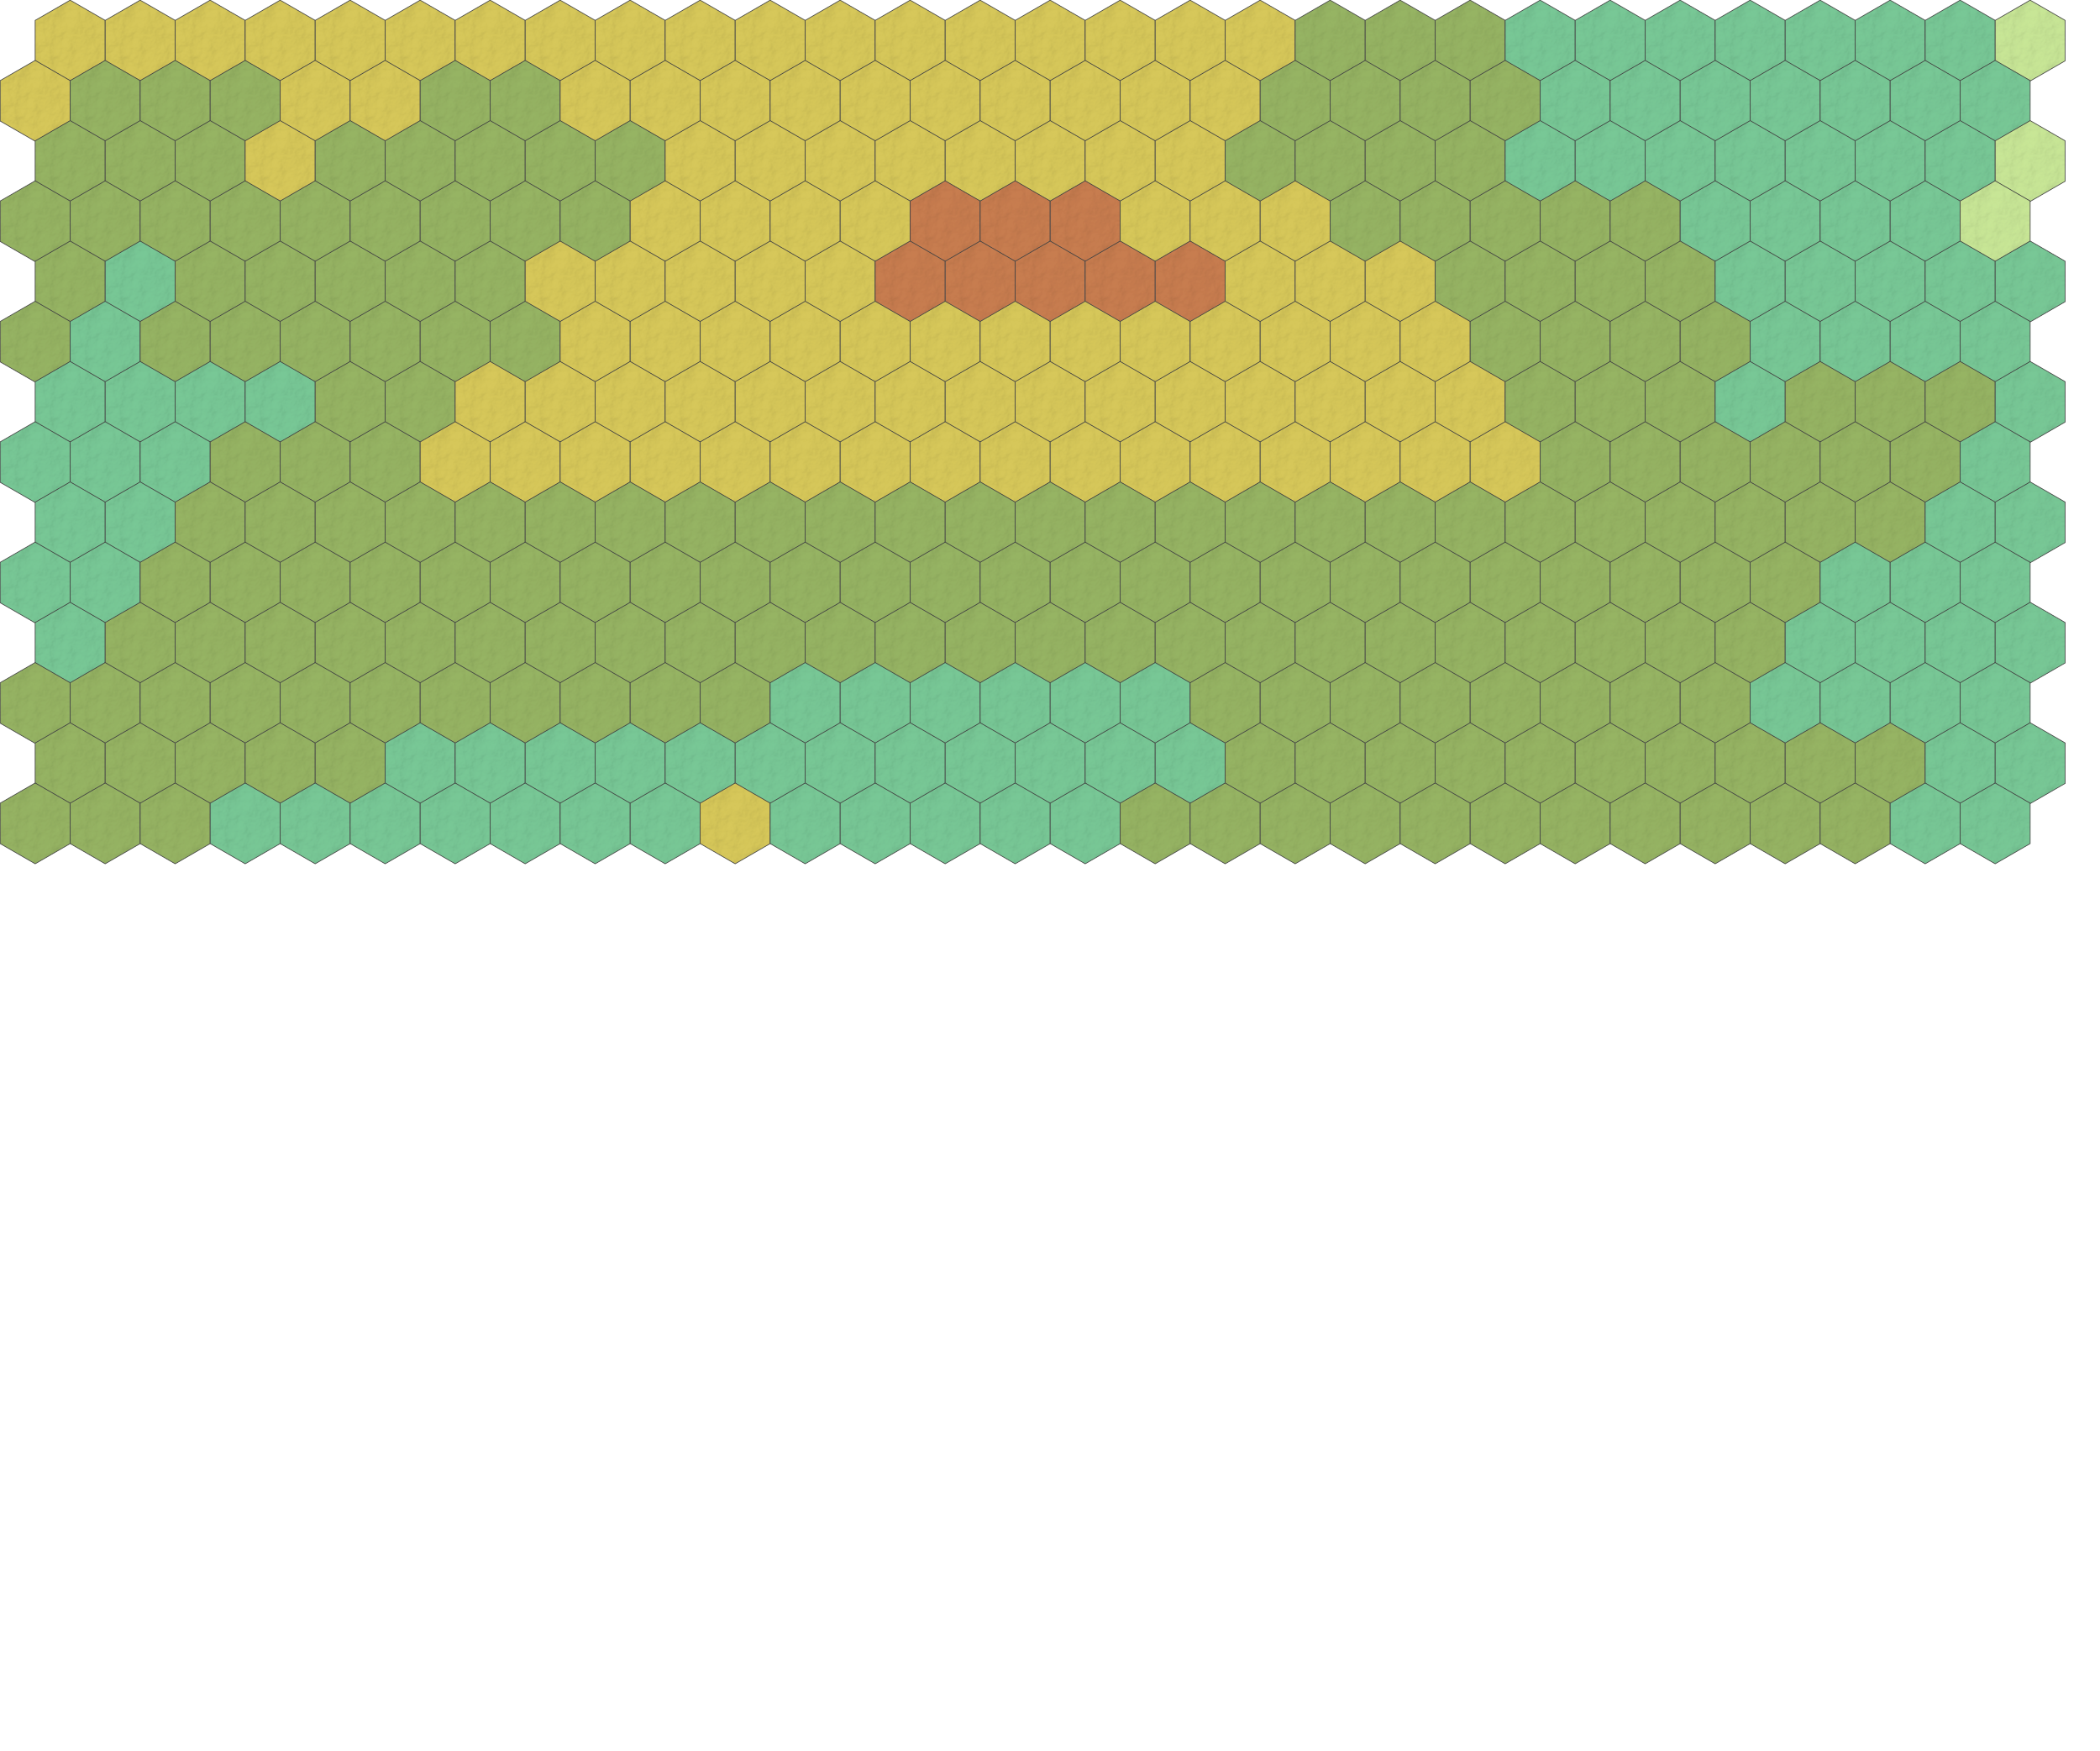
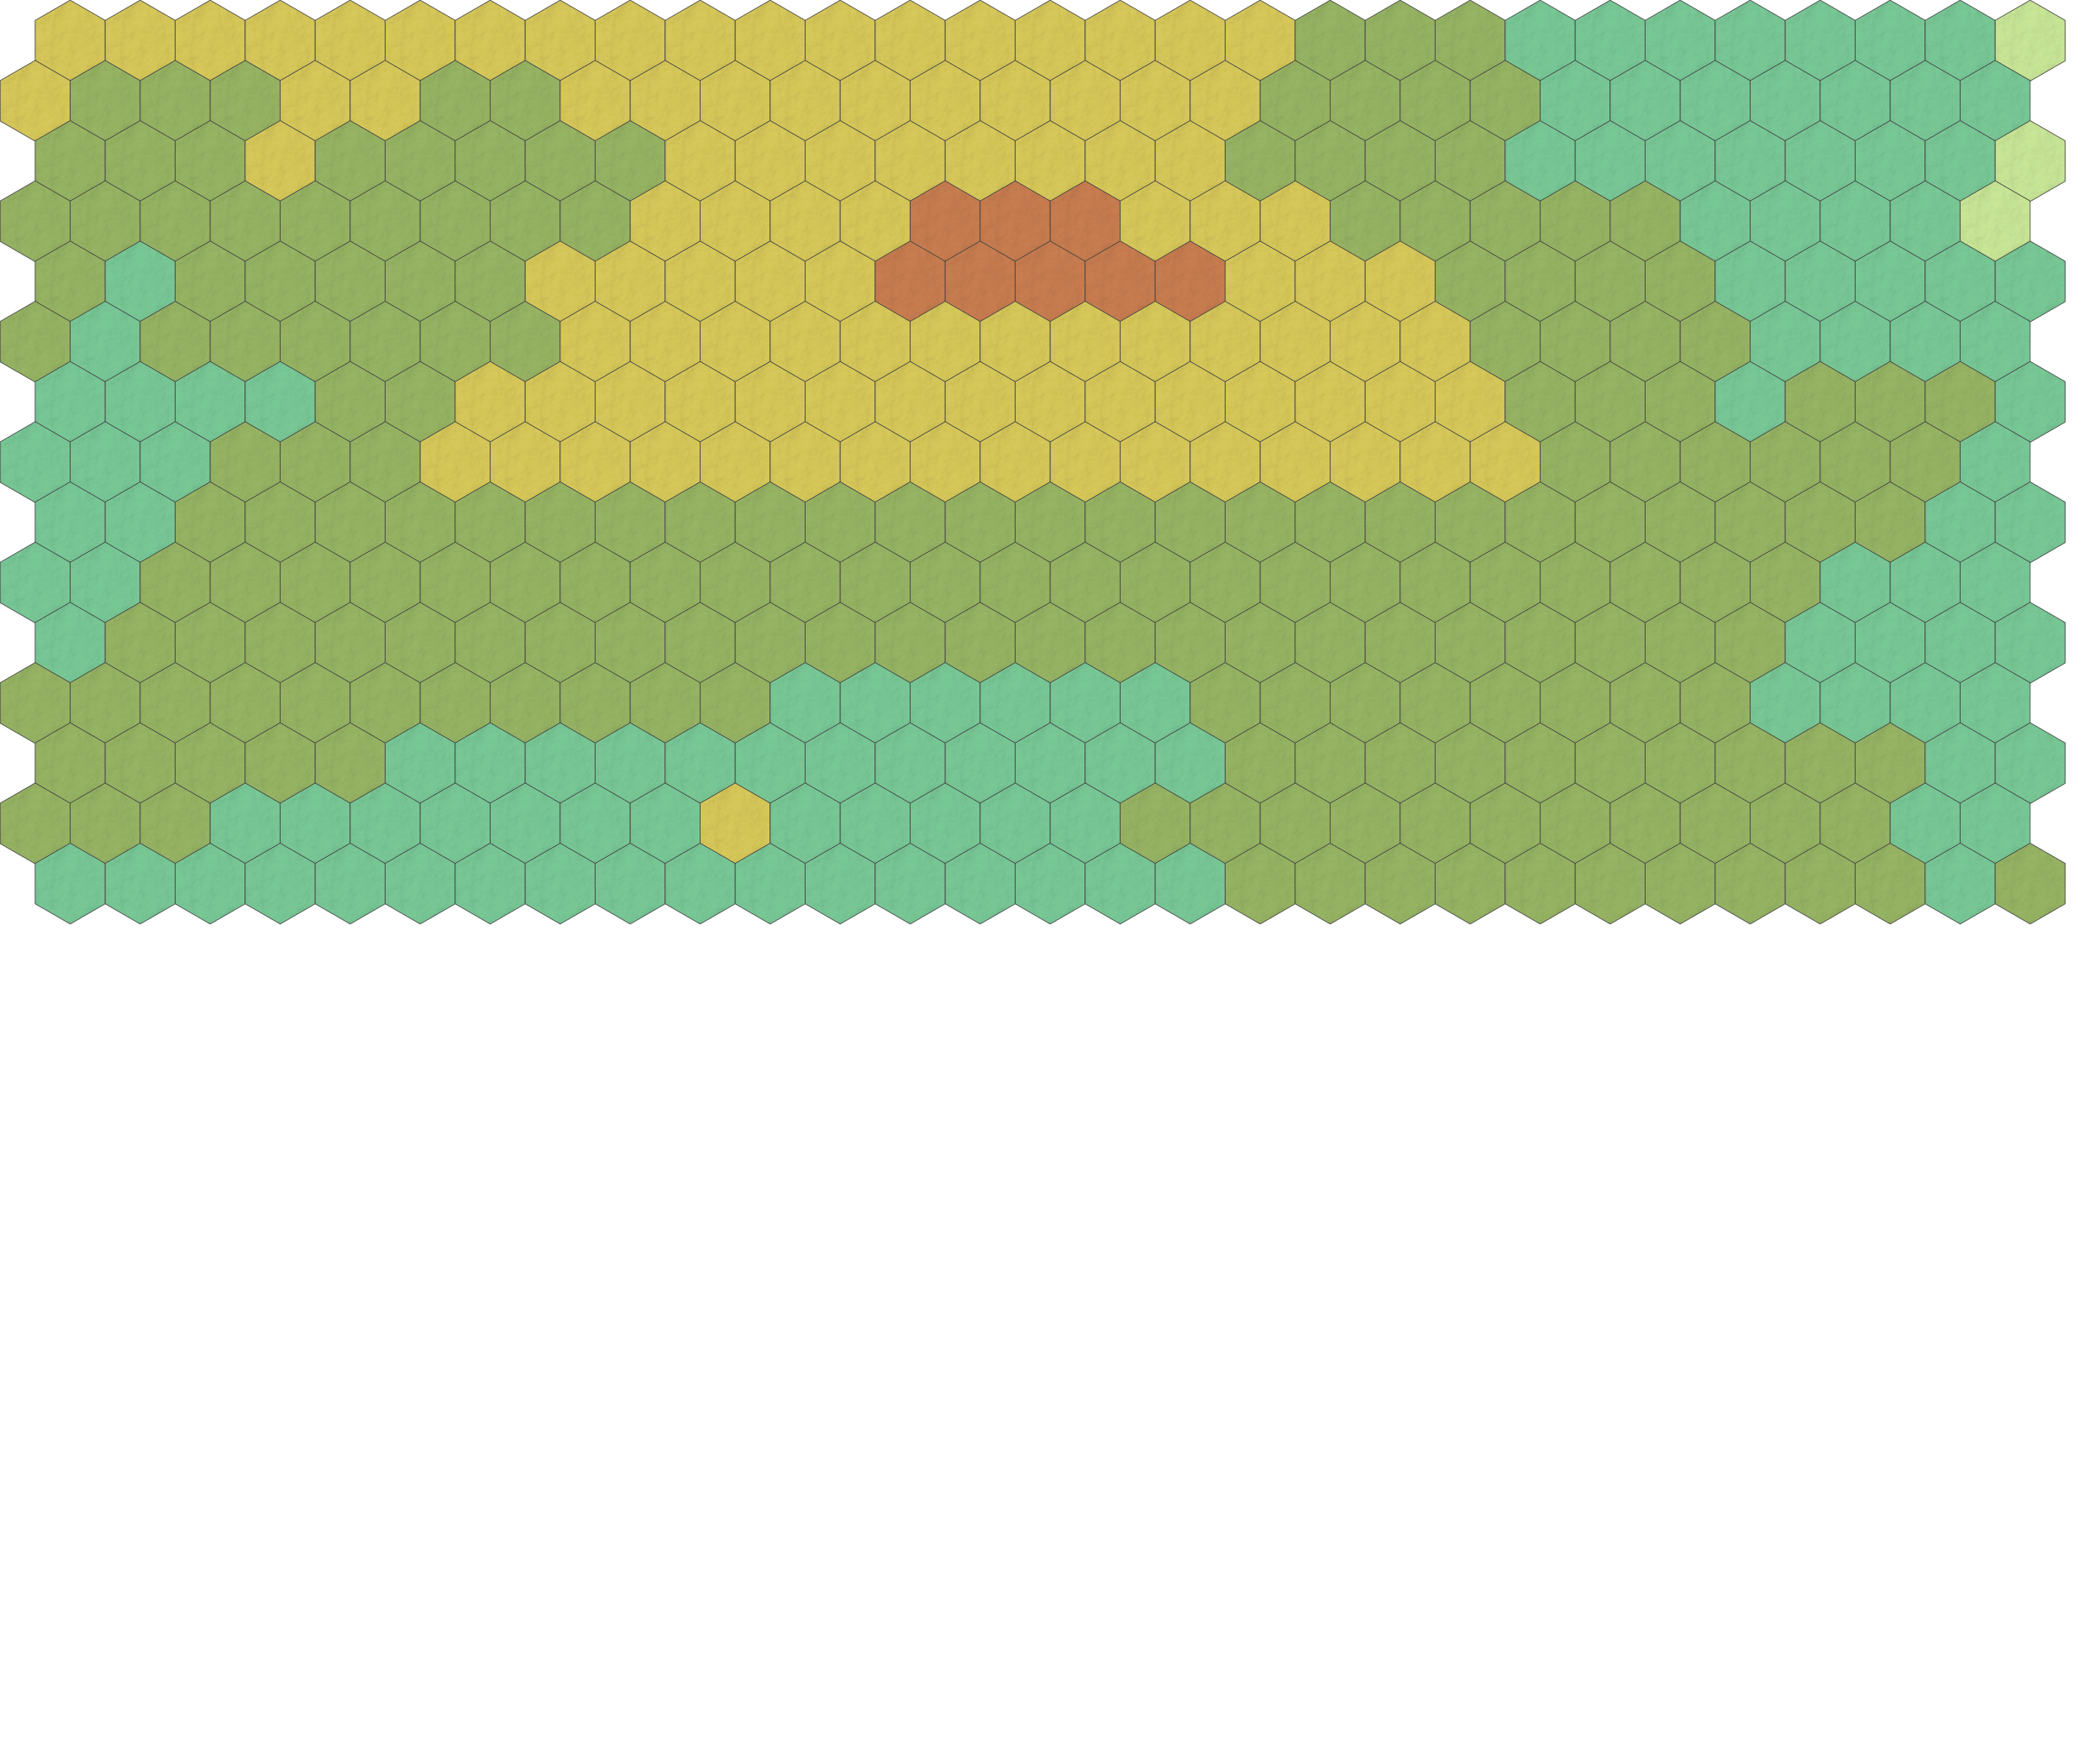
<svg xmlns="http://www.w3.org/2000/svg" xmlns:xlink="http://www.w3.org/1999/xlink" viewBox="0 0 3000 2500">
  <defs>
    <filter id="paper">
      <feTurbulence type="fractalNoise" baseFrequency="0.04" result="noise" numOctaves="5" />
      <feDiffuseLighting in="noise" surfaceScale="2" result="texture">
        <feDistantLight azimuth="45" elevation="75" />
      </feDiffuseLighting>
      <feComposite in="SourceGraphic" in2="texture" operator="arithmetic" k1="1" k2="0" k3="0" k4="0" />
    </filter>
    <polygon id="level5" filter="url(#paper)" fill="rgb(200,125,80)" stroke="#444444" points="50.24,0.25 100.23,29.112 100.23,86.835 50.24,115.697 0.25,86.835 0.25,29.112 50.24,0.25" />
    <polygon id="level4" filter="url(#paper)" fill="rgb(215,200,90)" stroke="#444444" points="50.24,0.25 100.23,29.112 100.23,86.835 50.24,115.697 0.25,86.835 0.25,29.112 50.24,0.25" />
    <polygon id="level3" filter="url(#paper)" fill="rgb(150,180,100)" stroke="#444444" points="50.24,0.25 100.23,29.112 100.23,86.835 50.24,115.697 0.25,86.835 0.25,29.112 50.24,0.25" />
    <polygon id="level2" filter="url(#paper)" fill="rgb(120,200,150)" stroke="#444444" points="50.24,0.25 100.23,29.112 100.23,86.835 50.24,115.697 0.25,86.835 0.25,29.112 50.24,0.25" />
    <polygon id="level1" filter="url(#paper)" fill="rgb(200,230,150)" stroke="#444444" points="50.24,0.25 100.23,29.112 100.23,86.835 50.24,115.697 0.25,86.835 0.25,29.112 50.24,0.25" />
  </defs>
  <g id="row1">
    <use id="0129" xlink:href="#level4" transform="translate(50)" />
    <use id="0128" xlink:href="#level4" transform="translate(150)" />
    <use id="0127" xlink:href="#level4" transform="translate(250)" />
    <use id="0126" xlink:href="#level4" transform="translate(350)" />
    <use id="0125" xlink:href="#level4" transform="translate(450)" />
    <use id="0124" xlink:href="#level4" transform="translate(550)" />
    <use id="0123" xlink:href="#level4" transform="translate(650)" />
    <use id="0122" xlink:href="#level4" transform="translate(750)" />
    <use id="0121" xlink:href="#level4" transform="translate(850)" />
    <use id="0120" xlink:href="#level4" transform="translate(950)" />
    <use id="0119" xlink:href="#level4" transform="translate(1050)" />
    <use id="0118" xlink:href="#level4" transform="translate(1150)" />
    <use id="0117" xlink:href="#level4" transform="translate(1250)" />
    <use id="0116" xlink:href="#level4" transform="translate(1350)" />
    <use id="0115" xlink:href="#level4" transform="translate(1450)" />
    <use id="0114" xlink:href="#level4" transform="translate(1550)" />
    <use id="0113" xlink:href="#level4" transform="translate(1650)" />
    <use id="0112" xlink:href="#level4" transform="translate(1750)" />
    <use id="0111" xlink:href="#level3" transform="translate(1850)" />
    <use id="0110" xlink:href="#level3" transform="translate(1950)" />
    <use id="0109" xlink:href="#level3" transform="translate(2050)" />
    <use id="0108" xlink:href="#level2" transform="translate(2150)" />
    <use id="0107" xlink:href="#level2" transform="translate(2250)" />
    <use id="0106" xlink:href="#level2" transform="translate(2350)" />
    <use id="0105" xlink:href="#level2" transform="translate(2450)" />
    <use id="0104" xlink:href="#level2" transform="translate(2550)" />
    <use id="0103" xlink:href="#level2" transform="translate(2650)" />
    <use id="0102" xlink:href="#level2" transform="translate(2750)" />
    <use id="0101" xlink:href="#level1" transform="translate(2850)" />
  </g>
  <g id="row2" transform="translate(0,86)">
    <use id="0229" xlink:href="#level4" />
    <use id="0228" xlink:href="#level3" transform="translate(100)" />
    <use id="0227" xlink:href="#level3" transform="translate(200)" />
    <use id="0226" xlink:href="#level3" transform="translate(300)" />
    <use id="0225" xlink:href="#level4" transform="translate(400)" />
    <use id="0224" xlink:href="#level4" transform="translate(500)" />
    <use id="0223" xlink:href="#level3" transform="translate(600)" />
    <use id="0222" xlink:href="#level3" transform="translate(700)" />
    <use id="0221" xlink:href="#level4" transform="translate(800)" />
    <use id="0220" xlink:href="#level4" transform="translate(900)" />
    <use id="0219" xlink:href="#level4" transform="translate(1000)" />
    <use id="0218" xlink:href="#level4" transform="translate(1100)" />
    <use id="0217" xlink:href="#level4" transform="translate(1200)" />
    <use id="0216" xlink:href="#level4" transform="translate(1300)" />
    <use id="0215" xlink:href="#level4" transform="translate(1400)" />
    <use id="0214" xlink:href="#level4" transform="translate(1500)" />
    <use id="0213" xlink:href="#level4" transform="translate(1600)" />
    <use id="0212" xlink:href="#level4" transform="translate(1700)" />
    <use id="0211" xlink:href="#level3" transform="translate(1800)" />
    <use id="0210" xlink:href="#level3" transform="translate(1900)" />
    <use id="0209" xlink:href="#level3" transform="translate(2000)" />
    <use id="0208" xlink:href="#level3" transform="translate(2100)" />
    <use id="0207" xlink:href="#level2" transform="translate(2200)" />
    <use id="0206" xlink:href="#level2" transform="translate(2300)" />
    <use id="0205" xlink:href="#level2" transform="translate(2400)" />
    <use id="0204" xlink:href="#level2" transform="translate(2500)" />
    <use id="0203" xlink:href="#level2" transform="translate(2600)" />
    <use id="0202" xlink:href="#level2" transform="translate(2700)" />
    <use id="0201" xlink:href="#level2" transform="translate(2800)" />
  </g>
  <g id="row3" transform="translate(0,172)">
    <use id="0329" xlink:href="#level3" transform="translate(50)" />
    <use id="0328" xlink:href="#level3" transform="translate(150)" />
    <use id="0327" xlink:href="#level3" transform="translate(250)" />
    <use id="0326" xlink:href="#level4" transform="translate(350)" />
    <use id="0325" xlink:href="#level3" transform="translate(450)" />
    <use id="0324" xlink:href="#level3" transform="translate(550)" />
    <use id="0323" xlink:href="#level3" transform="translate(650)" />
    <use id="0322" xlink:href="#level3" transform="translate(750)" />
    <use id="0321" xlink:href="#level3" transform="translate(850)" />
    <use id="0320" xlink:href="#level4" transform="translate(950)" />
    <use id="0319" xlink:href="#level4" transform="translate(1050)" />
    <use id="0318" xlink:href="#level4" transform="translate(1150)" />
    <use id="0317" xlink:href="#level4" transform="translate(1250)" />
    <use id="0316" xlink:href="#level4" transform="translate(1350)" />
    <use id="0315" xlink:href="#level4" transform="translate(1450)" />
    <use id="0314" xlink:href="#level4" transform="translate(1550)" />
    <use id="0313" xlink:href="#level4" transform="translate(1650)" />
    <use id="0312" xlink:href="#level3" transform="translate(1750)" />
    <use id="0311" xlink:href="#level3" transform="translate(1850)" />
    <use id="0310" xlink:href="#level3" transform="translate(1950)" />
    <use id="0309" xlink:href="#level3" transform="translate(2050)" />
    <use id="0308" xlink:href="#level2" transform="translate(2150)" />
    <use id="0307" xlink:href="#level2" transform="translate(2250)" />
    <use id="0306" xlink:href="#level2" transform="translate(2350)" />
    <use id="0305" xlink:href="#level2" transform="translate(2450)" />
    <use id="0304" xlink:href="#level2" transform="translate(2550)" />
    <use id="0303" xlink:href="#level2" transform="translate(2650)" />
    <use id="0302" xlink:href="#level2" transform="translate(2750)" />
    <use id="0301" xlink:href="#level1" transform="translate(2850)" />
  </g>
  <g id="row4" transform="translate(0,258)">
    <use id="0429" xlink:href="#level3" />
    <use id="0428" xlink:href="#level3" transform="translate(100)" />
    <use id="0427" xlink:href="#level3" transform="translate(200)" />
    <use id="0426" xlink:href="#level3" transform="translate(300)" />
    <use id="0425" xlink:href="#level3" transform="translate(400)" />
    <use id="0424" xlink:href="#level3" transform="translate(500)" />
    <use id="0423" xlink:href="#level3" transform="translate(600)" />
    <use id="0422" xlink:href="#level3" transform="translate(700)" />
    <use id="0421" xlink:href="#level3" transform="translate(800)" />
    <use id="0420" xlink:href="#level4" transform="translate(900)" />
    <use id="0419" xlink:href="#level4" transform="translate(1000)" />
    <use id="0418" xlink:href="#level4" transform="translate(1100)" />
    <use id="0417" xlink:href="#level4" transform="translate(1200)" />
    <use id="0416" xlink:href="#level5" transform="translate(1300)" />
    <use id="0415" xlink:href="#level5" transform="translate(1400)" />
    <use id="0414" xlink:href="#level5" transform="translate(1500)" />
    <use id="0413" xlink:href="#level4" transform="translate(1600)" />
    <use id="0412" xlink:href="#level4" transform="translate(1700)" />
    <use id="0411" xlink:href="#level4" transform="translate(1800)" />
    <use id="0410" xlink:href="#level3" transform="translate(1900)" />
    <use id="0409" xlink:href="#level3" transform="translate(2000)" />
    <use id="0408" xlink:href="#level3" transform="translate(2100)" />
    <use id="0407" xlink:href="#level3" transform="translate(2200)" />
    <use id="0406" xlink:href="#level3" transform="translate(2300)" />
    <use id="0405" xlink:href="#level2" transform="translate(2400)" />
    <use id="0404" xlink:href="#level2" transform="translate(2500)" />
    <use id="0403" xlink:href="#level2" transform="translate(2600)" />
    <use id="0402" xlink:href="#level2" transform="translate(2700)" />
    <use id="0401" xlink:href="#level1" transform="translate(2800)" />
  </g>
  <g id="row5" transform="translate(0,344)">
    <use id="0529" xlink:href="#level3" transform="translate(50)" />
    <use id="0528" xlink:href="#level2" transform="translate(150)" />
    <use id="0527" xlink:href="#level3" transform="translate(250)" />
    <use id="0526" xlink:href="#level3" transform="translate(350)" />
    <use id="0525" xlink:href="#level3" transform="translate(450)" />
    <use id="0524" xlink:href="#level3" transform="translate(550)" />
    <use id="0523" xlink:href="#level3" transform="translate(650)" />
    <use id="0522" xlink:href="#level4" transform="translate(750)" />
    <use id="0521" xlink:href="#level4" transform="translate(850)" />
    <use id="0520" xlink:href="#level4" transform="translate(950)" />
    <use id="0519" xlink:href="#level4" transform="translate(1050)" />
    <use id="0518" xlink:href="#level4" transform="translate(1150)" />
    <use id="0517" xlink:href="#level5" transform="translate(1250)" />
    <use id="0516" xlink:href="#level5" transform="translate(1350)" />
    <use id="0515" xlink:href="#level5" transform="translate(1450)" />
    <use id="0514" xlink:href="#level5" transform="translate(1550)" />
    <use id="0513" xlink:href="#level5" transform="translate(1650)" />
    <use id="0512" xlink:href="#level4" transform="translate(1750)" />
    <use id="0511" xlink:href="#level4" transform="translate(1850)" />
    <use id="0510" xlink:href="#level4" transform="translate(1950)" />
    <use id="0509" xlink:href="#level3" transform="translate(2050)" />
    <use id="0508" xlink:href="#level3" transform="translate(2150)" />
    <use id="0507" xlink:href="#level3" transform="translate(2250)" />
    <use id="0506" xlink:href="#level3" transform="translate(2350)" />
    <use id="0505" xlink:href="#level2" transform="translate(2450)" />
    <use id="0504" xlink:href="#level2" transform="translate(2550)" />
    <use id="0503" xlink:href="#level2" transform="translate(2650)" />
    <use id="0502" xlink:href="#level2" transform="translate(2750)" />
    <use id="0501" xlink:href="#level2" transform="translate(2850)" />
  </g>
  <g id="row6" transform="translate(0,430)">
    <use id="0629" xlink:href="#level3" />
    <use id="0628" xlink:href="#level2" transform="translate(100)" />
    <use id="0627" xlink:href="#level3" transform="translate(200)" />
    <use id="0626" xlink:href="#level3" transform="translate(300)" />
    <use id="0625" xlink:href="#level3" transform="translate(400)" />
    <use id="0624" xlink:href="#level3" transform="translate(500)" />
    <use id="0623" xlink:href="#level3" transform="translate(600)" />
    <use id="0622" xlink:href="#level3" transform="translate(700)" />
    <use id="0621" xlink:href="#level4" transform="translate(800)" />
    <use id="0620" xlink:href="#level4" transform="translate(900)" />
    <use id="0619" xlink:href="#level4" transform="translate(1000)" />
    <use id="0618" xlink:href="#level4" transform="translate(1100)" />
    <use id="0617" xlink:href="#level4" transform="translate(1200)" />
    <use id="0616" xlink:href="#level4" transform="translate(1300)" />
    <use id="0615" xlink:href="#level4" transform="translate(1400)" />
    <use id="0614" xlink:href="#level4" transform="translate(1500)" />
    <use id="0613" xlink:href="#level4" transform="translate(1600)" />
    <use id="0612" xlink:href="#level4" transform="translate(1700)" />
    <use id="0611" xlink:href="#level4" transform="translate(1800)" />
    <use id="0610" xlink:href="#level4" transform="translate(1900)" />
    <use id="0609" xlink:href="#level4" transform="translate(2000)" />
    <use id="0608" xlink:href="#level3" transform="translate(2100)" />
    <use id="0607" xlink:href="#level3" transform="translate(2200)" />
    <use id="0606" xlink:href="#level3" transform="translate(2300)" />
    <use id="0605" xlink:href="#level3" transform="translate(2400)" />
    <use id="0604" xlink:href="#level2" transform="translate(2500)" />
    <use id="0603" xlink:href="#level2" transform="translate(2600)" />
    <use id="0602" xlink:href="#level2" transform="translate(2700)" />
    <use id="0601" xlink:href="#level2" transform="translate(2800)" />
  </g>
  <g id="row7" transform="translate(0,516)">
    <use id="0729" xlink:href="#level2" transform="translate(50)" />
    <use id="0728" xlink:href="#level2" transform="translate(150)" />
    <use id="0727" xlink:href="#level2" transform="translate(250)" />
    <use id="0726" xlink:href="#level2" transform="translate(350)" />
    <use id="0725" xlink:href="#level3" transform="translate(450)" />
    <use id="0724" xlink:href="#level3" transform="translate(550)" />
    <use id="0723" xlink:href="#level4" transform="translate(650)" />
    <use id="0722" xlink:href="#level4" transform="translate(750)" />
    <use id="0721" xlink:href="#level4" transform="translate(850)" />
    <use id="0720" xlink:href="#level4" transform="translate(950)" />
    <use id="0719" xlink:href="#level4" transform="translate(1050)" />
    <use id="0718" xlink:href="#level4" transform="translate(1150)" />
    <use id="0717" xlink:href="#level4" transform="translate(1250)" />
    <use id="0716" xlink:href="#level4" transform="translate(1350)" />
    <use id="0715" xlink:href="#level4" transform="translate(1450)" />
    <use id="0714" xlink:href="#level4" transform="translate(1550)" />
    <use id="0713" xlink:href="#level4" transform="translate(1650)" />
    <use id="0712" xlink:href="#level4" transform="translate(1750)" />
    <use id="0711" xlink:href="#level4" transform="translate(1850)" />
    <use id="0710" xlink:href="#level4" transform="translate(1950)" />
    <use id="0709" xlink:href="#level4" transform="translate(2050)" />
    <use id="0708" xlink:href="#level3" transform="translate(2150)" />
    <use id="0707" xlink:href="#level3" transform="translate(2250)" />
    <use id="0706" xlink:href="#level3" transform="translate(2350)" />
    <use id="0705" xlink:href="#level2" transform="translate(2450)" />
    <use id="0704" xlink:href="#level3" transform="translate(2550)" />
    <use id="0703" xlink:href="#level3" transform="translate(2650)" />
    <use id="0702" xlink:href="#level3" transform="translate(2750)" />
    <use id="0701" xlink:href="#level2" transform="translate(2850)" />
  </g>
  <g id="row8" transform="translate(0,602)">
    <use id="0829" xlink:href="#level2" />
    <use id="0828" xlink:href="#level2" transform="translate(100)" />
    <use id="0827" xlink:href="#level2" transform="translate(200)" />
    <use id="0826" xlink:href="#level3" transform="translate(300)" />
    <use id="0825" xlink:href="#level3" transform="translate(400)" />
    <use id="0824" xlink:href="#level3" transform="translate(500)" />
    <use id="0823" xlink:href="#level4" transform="translate(600)" />
    <use id="0822" xlink:href="#level4" transform="translate(700)" />
    <use id="0821" xlink:href="#level4" transform="translate(800)" />
    <use id="0820" xlink:href="#level4" transform="translate(900)" />
    <use id="0819" xlink:href="#level4" transform="translate(1000)" />
    <use id="0818" xlink:href="#level4" transform="translate(1100)" />
    <use id="0817" xlink:href="#level4" transform="translate(1200)" />
    <use id="0816" xlink:href="#level4" transform="translate(1300)" />
    <use id="0815" xlink:href="#level4" transform="translate(1400)" />
    <use id="0814" xlink:href="#level4" transform="translate(1500)" />
    <use id="0813" xlink:href="#level4" transform="translate(1600)" />
    <use id="0812" xlink:href="#level4" transform="translate(1700)" />
    <use id="0811" xlink:href="#level4" transform="translate(1800)" />
    <use id="0810" xlink:href="#level4" transform="translate(1900)" />
    <use id="0809" xlink:href="#level4" transform="translate(2000)" />
    <use id="0808" xlink:href="#level4" transform="translate(2100)" />
    <use id="0807" xlink:href="#level3" transform="translate(2200)" />
    <use id="0806" xlink:href="#level3" transform="translate(2300)" />
    <use id="0805" xlink:href="#level3" transform="translate(2400)" />
    <use id="0804" xlink:href="#level3" transform="translate(2500)" />
    <use id="0803" xlink:href="#level3" transform="translate(2600)" />
    <use id="0802" xlink:href="#level3" transform="translate(2700)" />
    <use id="0801" xlink:href="#level2" transform="translate(2800)" />
  </g>
  <g id="row9" transform="translate(0,688)">
    <use id="0929" xlink:href="#level2" transform="translate(50)" />
    <use id="0928" xlink:href="#level2" transform="translate(150)" />
    <use id="0927" xlink:href="#level3" transform="translate(250)" />
    <use id="0926" xlink:href="#level3" transform="translate(350)" />
    <use id="0925" xlink:href="#level3" transform="translate(450)" />
    <use id="0924" xlink:href="#level3" transform="translate(550)" />
    <use id="0923" xlink:href="#level3" transform="translate(650)" />
    <use id="0922" xlink:href="#level3" transform="translate(750)" />
    <use id="0921" xlink:href="#level3" transform="translate(850)" />
    <use id="0920" xlink:href="#level3" transform="translate(950)" />
    <use id="0919" xlink:href="#level3" transform="translate(1050)" />
    <use id="0918" xlink:href="#level3" transform="translate(1150)" />
    <use id="0917" xlink:href="#level3" transform="translate(1250)" />
    <use id="0916" xlink:href="#level3" transform="translate(1350)" />
    <use id="0915" xlink:href="#level3" transform="translate(1450)" />
    <use id="0914" xlink:href="#level3" transform="translate(1550)" />
    <use id="0913" xlink:href="#level3" transform="translate(1650)" />
    <use id="0912" xlink:href="#level3" transform="translate(1750)" />
    <use id="0911" xlink:href="#level3" transform="translate(1850)" />
    <use id="0910" xlink:href="#level3" transform="translate(1950)" />
    <use id="0909" xlink:href="#level3" transform="translate(2050)" />
    <use id="0908" xlink:href="#level3" transform="translate(2150)" />
    <use id="0907" xlink:href="#level3" transform="translate(2250)" />
    <use id="0906" xlink:href="#level3" transform="translate(2350)" />
    <use id="0905" xlink:href="#level3" transform="translate(2450)" />
    <use id="0904" xlink:href="#level3" transform="translate(2550)" />
    <use id="0903" xlink:href="#level3" transform="translate(2650)" />
    <use id="0902" xlink:href="#level2" transform="translate(2750)" />
    <use id="0901" xlink:href="#level2" transform="translate(2850)" />
  </g>
  <g id="row10" transform="translate(0,774)">
    <use id="1029" xlink:href="#level2" />
    <use id="1028" xlink:href="#level2" transform="translate(100)" />
    <use id="1027" xlink:href="#level3" transform="translate(200)" />
    <use id="1026" xlink:href="#level3" transform="translate(300)" />
    <use id="1025" xlink:href="#level3" transform="translate(400)" />
    <use id="1024" xlink:href="#level3" transform="translate(500)" />
    <use id="1023" xlink:href="#level3" transform="translate(600)" />
    <use id="1022" xlink:href="#level3" transform="translate(700)" />
    <use id="1021" xlink:href="#level3" transform="translate(800)" />
    <use id="1020" xlink:href="#level3" transform="translate(900)" />
    <use id="1019" xlink:href="#level3" transform="translate(1000)" />
    <use id="1018" xlink:href="#level3" transform="translate(1100)" />
    <use id="1017" xlink:href="#level3" transform="translate(1200)" />
    <use id="1016" xlink:href="#level3" transform="translate(1300)" />
    <use id="1015" xlink:href="#level3" transform="translate(1400)" />
    <use id="1014" xlink:href="#level3" transform="translate(1500)" />
    <use id="1013" xlink:href="#level3" transform="translate(1600)" />
    <use id="1012" xlink:href="#level3" transform="translate(1700)" />
    <use id="1011" xlink:href="#level3" transform="translate(1800)" />
    <use id="1010" xlink:href="#level3" transform="translate(1900)" />
    <use id="1009" xlink:href="#level3" transform="translate(2000)" />
    <use id="1008" xlink:href="#level3" transform="translate(2100)" />
    <use id="1007" xlink:href="#level3" transform="translate(2200)" />
    <use id="1006" xlink:href="#level3" transform="translate(2300)" />
    <use id="1005" xlink:href="#level3" transform="translate(2400)" />
    <use id="1004" xlink:href="#level3" transform="translate(2500)" />
    <use id="1003" xlink:href="#level2" transform="translate(2600)" />
    <use id="1002" xlink:href="#level2" transform="translate(2700)" />
    <use id="1001" xlink:href="#level2" transform="translate(2800)" />
  </g>
  <g id="row11" transform="translate(0,860)">
    <use id="1129" xlink:href="#level2" transform="translate(50)" />
    <use id="1128" xlink:href="#level3" transform="translate(150)" />
    <use id="1127" xlink:href="#level3" transform="translate(250)" />
    <use id="1126" xlink:href="#level3" transform="translate(350)" />
    <use id="1125" xlink:href="#level3" transform="translate(450)" />
    <use id="1124" xlink:href="#level3" transform="translate(550)" />
    <use id="1123" xlink:href="#level3" transform="translate(650)" />
    <use id="1122" xlink:href="#level3" transform="translate(750)" />
    <use id="1121" xlink:href="#level3" transform="translate(850)" />
    <use id="1120" xlink:href="#level3" transform="translate(950)" />
    <use id="1119" xlink:href="#level3" transform="translate(1050)" />
    <use id="1118" xlink:href="#level3" transform="translate(1150)" />
    <use id="1117" xlink:href="#level3" transform="translate(1250)" />
    <use id="1116" xlink:href="#level3" transform="translate(1350)" />
    <use id="1115" xlink:href="#level3" transform="translate(1450)" />
    <use id="1114" xlink:href="#level3" transform="translate(1550)" />
    <use id="1113" xlink:href="#level3" transform="translate(1650)" />
    <use id="1112" xlink:href="#level3" transform="translate(1750)" />
    <use id="1111" xlink:href="#level3" transform="translate(1850)" />
    <use id="1110" xlink:href="#level3" transform="translate(1950)" />
    <use id="1109" xlink:href="#level3" transform="translate(2050)" />
    <use id="1108" xlink:href="#level3" transform="translate(2150)" />
    <use id="1107" xlink:href="#level3" transform="translate(2250)" />
    <use id="1106" xlink:href="#level3" transform="translate(2350)" />
    <use id="1105" xlink:href="#level3" transform="translate(2450)" />
    <use id="1104" xlink:href="#level2" transform="translate(2550)" />
    <use id="1103" xlink:href="#level2" transform="translate(2650)" />
    <use id="1102" xlink:href="#level2" transform="translate(2750)" />
    <use id="1101" xlink:href="#level2" transform="translate(2850)" />
  </g>
  <g id="row12" transform="translate(0,946)">
    <use id="1229" xlink:href="#level3" />
    <use id="1228" xlink:href="#level3" transform="translate(100)" />
    <use id="1227" xlink:href="#level3" transform="translate(200)" />
    <use id="1226" xlink:href="#level3" transform="translate(300)" />
    <use id="1225" xlink:href="#level3" transform="translate(400)" />
    <use id="1224" xlink:href="#level3" transform="translate(500)" />
    <use id="1223" xlink:href="#level3" transform="translate(600)" />
    <use id="1222" xlink:href="#level3" transform="translate(700)" />
    <use id="1221" xlink:href="#level3" transform="translate(800)" />
    <use id="1220" xlink:href="#level3" transform="translate(900)" />
    <use id="1219" xlink:href="#level3" transform="translate(1000)" />
    <use id="1218" xlink:href="#level2" transform="translate(1100)" />
    <use id="1217" xlink:href="#level2" transform="translate(1200)" />
    <use id="1216" xlink:href="#level2" transform="translate(1300)" />
    <use id="1215" xlink:href="#level2" transform="translate(1400)" />
    <use id="1214" xlink:href="#level2" transform="translate(1500)" />
    <use id="1213" xlink:href="#level2" transform="translate(1600)" />
    <use id="1212" xlink:href="#level3" transform="translate(1700)" />
    <use id="1211" xlink:href="#level3" transform="translate(1800)" />
    <use id="1210" xlink:href="#level3" transform="translate(1900)" />
    <use id="1209" xlink:href="#level3" transform="translate(2000)" />
    <use id="1208" xlink:href="#level3" transform="translate(2100)" />
    <use id="1207" xlink:href="#level3" transform="translate(2200)" />
    <use id="1206" xlink:href="#level3" transform="translate(2300)" />
    <use id="1205" xlink:href="#level3" transform="translate(2400)" />
    <use id="1204" xlink:href="#level2" transform="translate(2500)" />
    <use id="1203" xlink:href="#level2" transform="translate(2600)" />
    <use id="1202" xlink:href="#level2" transform="translate(2700)" />
    <use id="1201" xlink:href="#level2" transform="translate(2800)" />
  </g>
  <g id="row13" transform="translate(0,1032)">
    <use id="1329" xlink:href="#level3" transform="translate(50)" />
    <use id="1328" xlink:href="#level3" transform="translate(150)" />
    <use id="1327" xlink:href="#level3" transform="translate(250)" />
    <use id="1326" xlink:href="#level3" transform="translate(350)" />
    <use id="1325" xlink:href="#level3" transform="translate(450)" />
    <use id="1324" xlink:href="#level2" transform="translate(550)" />
    <use id="1323" xlink:href="#level2" transform="translate(650)" />
    <use id="1322" xlink:href="#level2" transform="translate(750)" />
    <use id="1321" xlink:href="#level2" transform="translate(850)" />
    <use id="1320" xlink:href="#level2" transform="translate(950)" />
    <use id="1319" xlink:href="#level2" transform="translate(1050)" />
    <use id="1318" xlink:href="#level2" transform="translate(1150)" />
    <use id="1317" xlink:href="#level2" transform="translate(1250)" />
    <use id="1316" xlink:href="#level2" transform="translate(1350)" />
    <use id="1315" xlink:href="#level2" transform="translate(1450)" />
    <use id="1314" xlink:href="#level2" transform="translate(1550)" />
    <use id="1313" xlink:href="#level2" transform="translate(1650)" />
    <use id="1312" xlink:href="#level3" transform="translate(1750)" />
    <use id="1311" xlink:href="#level3" transform="translate(1850)" />
    <use id="1310" xlink:href="#level3" transform="translate(1950)" />
    <use id="1309" xlink:href="#level3" transform="translate(2050)" />
    <use id="1308" xlink:href="#level3" transform="translate(2150)" />
    <use id="1307" xlink:href="#level3" transform="translate(2250)" />
    <use id="1306" xlink:href="#level3" transform="translate(2350)" />
    <use id="1305" xlink:href="#level3" transform="translate(2450)" />
    <use id="1304" xlink:href="#level3" transform="translate(2550)" />
    <use id="1303" xlink:href="#level3" transform="translate(2650)" />
    <use id="1302" xlink:href="#level2" transform="translate(2750)" />
    <use id="1301" xlink:href="#level2" transform="translate(2850)" />
  </g>
  <g id="row14" transform="translate(0,1118)">
    <use id="1429" xlink:href="#level3" />
    <use id="1428" xlink:href="#level3" transform="translate(100)" />
    <use id="1427" xlink:href="#level3" transform="translate(200)" />
    <use id="1426" xlink:href="#level2" transform="translate(300)" />
    <use id="1425" xlink:href="#level2" transform="translate(400)" />
    <use id="1424" xlink:href="#level2" transform="translate(500)" />
    <use id="1423" xlink:href="#level2" transform="translate(600)" />
    <use id="1422" xlink:href="#level2" transform="translate(700)" />
    <use id="1421" xlink:href="#level2" transform="translate(800)" />
    <use id="1420" xlink:href="#level2" transform="translate(900)" />
    <use id="1419" xlink:href="#level4" transform="translate(1000)" />
    <use id="1418" xlink:href="#level2" transform="translate(1100)" />
    <use id="1417" xlink:href="#level2" transform="translate(1200)" />
    <use id="1416" xlink:href="#level2" transform="translate(1300)" />
    <use id="1415" xlink:href="#level2" transform="translate(1400)" />
    <use id="1414" xlink:href="#level2" transform="translate(1500)" />
    <use id="1413" xlink:href="#level3" transform="translate(1600)" />
    <use id="1412" xlink:href="#level3" transform="translate(1700)" />
    <use id="1411" xlink:href="#level3" transform="translate(1800)" />
    <use id="1410" xlink:href="#level3" transform="translate(1900)" />
    <use id="1409" xlink:href="#level3" transform="translate(2000)" />
    <use id="1408" xlink:href="#level3" transform="translate(2100)" />
    <use id="1407" xlink:href="#level3" transform="translate(2200)" />
    <use id="1406" xlink:href="#level3" transform="translate(2300)" />
    <use id="1405" xlink:href="#level3" transform="translate(2400)" />
    <use id="1404" xlink:href="#level3" transform="translate(2500)" />
    <use id="1403" xlink:href="#level3" transform="translate(2600)" />
    <use id="1402" xlink:href="#level2" transform="translate(2700)" />
    <use id="1401" xlink:href="#level2" transform="translate(2800)" />
  </g>
+   <g id="row15" transform="translate(0,1204)">
+     <use id="1529" xlink:href="#level2" transform="translate(50)" />
+     <use id="1528" xlink:href="#level2" transform="translate(150)" />
+     <use id="1527" xlink:href="#level2" transform="translate(250)" />
+     <use id="1526" xlink:href="#level2" transform="translate(350)" />
+     <use id="1525" xlink:href="#level2" transform="translate(450)" />
+     <use id="1524" xlink:href="#level2" transform="translate(550)" />
+     <use id="1523" xlink:href="#level2" transform="translate(650)" />
+     <use id="1522" xlink:href="#level2" transform="translate(750)" />
+     <use id="1521" xlink:href="#level2" transform="translate(850)" />
+     <use id="1520" xlink:href="#level2" transform="translate(950)" />
+     <use id="1519" xlink:href="#level2" transform="translate(1050)" />
+     <use id="1518" xlink:href="#level2" transform="translate(1150)" />
+     <use id="1517" xlink:href="#level2" transform="translate(1250)" />
+     <use id="1516" xlink:href="#level2" transform="translate(1350)" />
+     <use id="1515" xlink:href="#level2" transform="translate(1450)" />
+     <use id="1514" xlink:href="#level2" transform="translate(1550)" />
+     <use id="1513" xlink:href="#level2" transform="translate(1650)" />
+     <use id="1512" xlink:href="#level3" transform="translate(1750)" />
+     <use id="1511" xlink:href="#level3" transform="translate(1850)" />
+     <use id="1510" xlink:href="#level3" transform="translate(1950)" />
+     <use id="1509" xlink:href="#level3" transform="translate(2050)" />
+     <use id="1508" xlink:href="#level3" transform="translate(2150)" />
+     <use id="1507" xlink:href="#level3" transform="translate(2250)" />
+     <use id="1506" xlink:href="#level3" transform="translate(2350)" />
+     <use id="1505" xlink:href="#level3" transform="translate(2450)" />
+     <use id="1504" xlink:href="#level3" transform="translate(2550)" />
+     <use id="1503" xlink:href="#level3" transform="translate(2650)" />
+     <use id="1502" xlink:href="#level2" transform="translate(2750)" />
+     <use id="1501" xlink:href="#level3" transform="translate(2850)" />
+   </g>
</svg>
